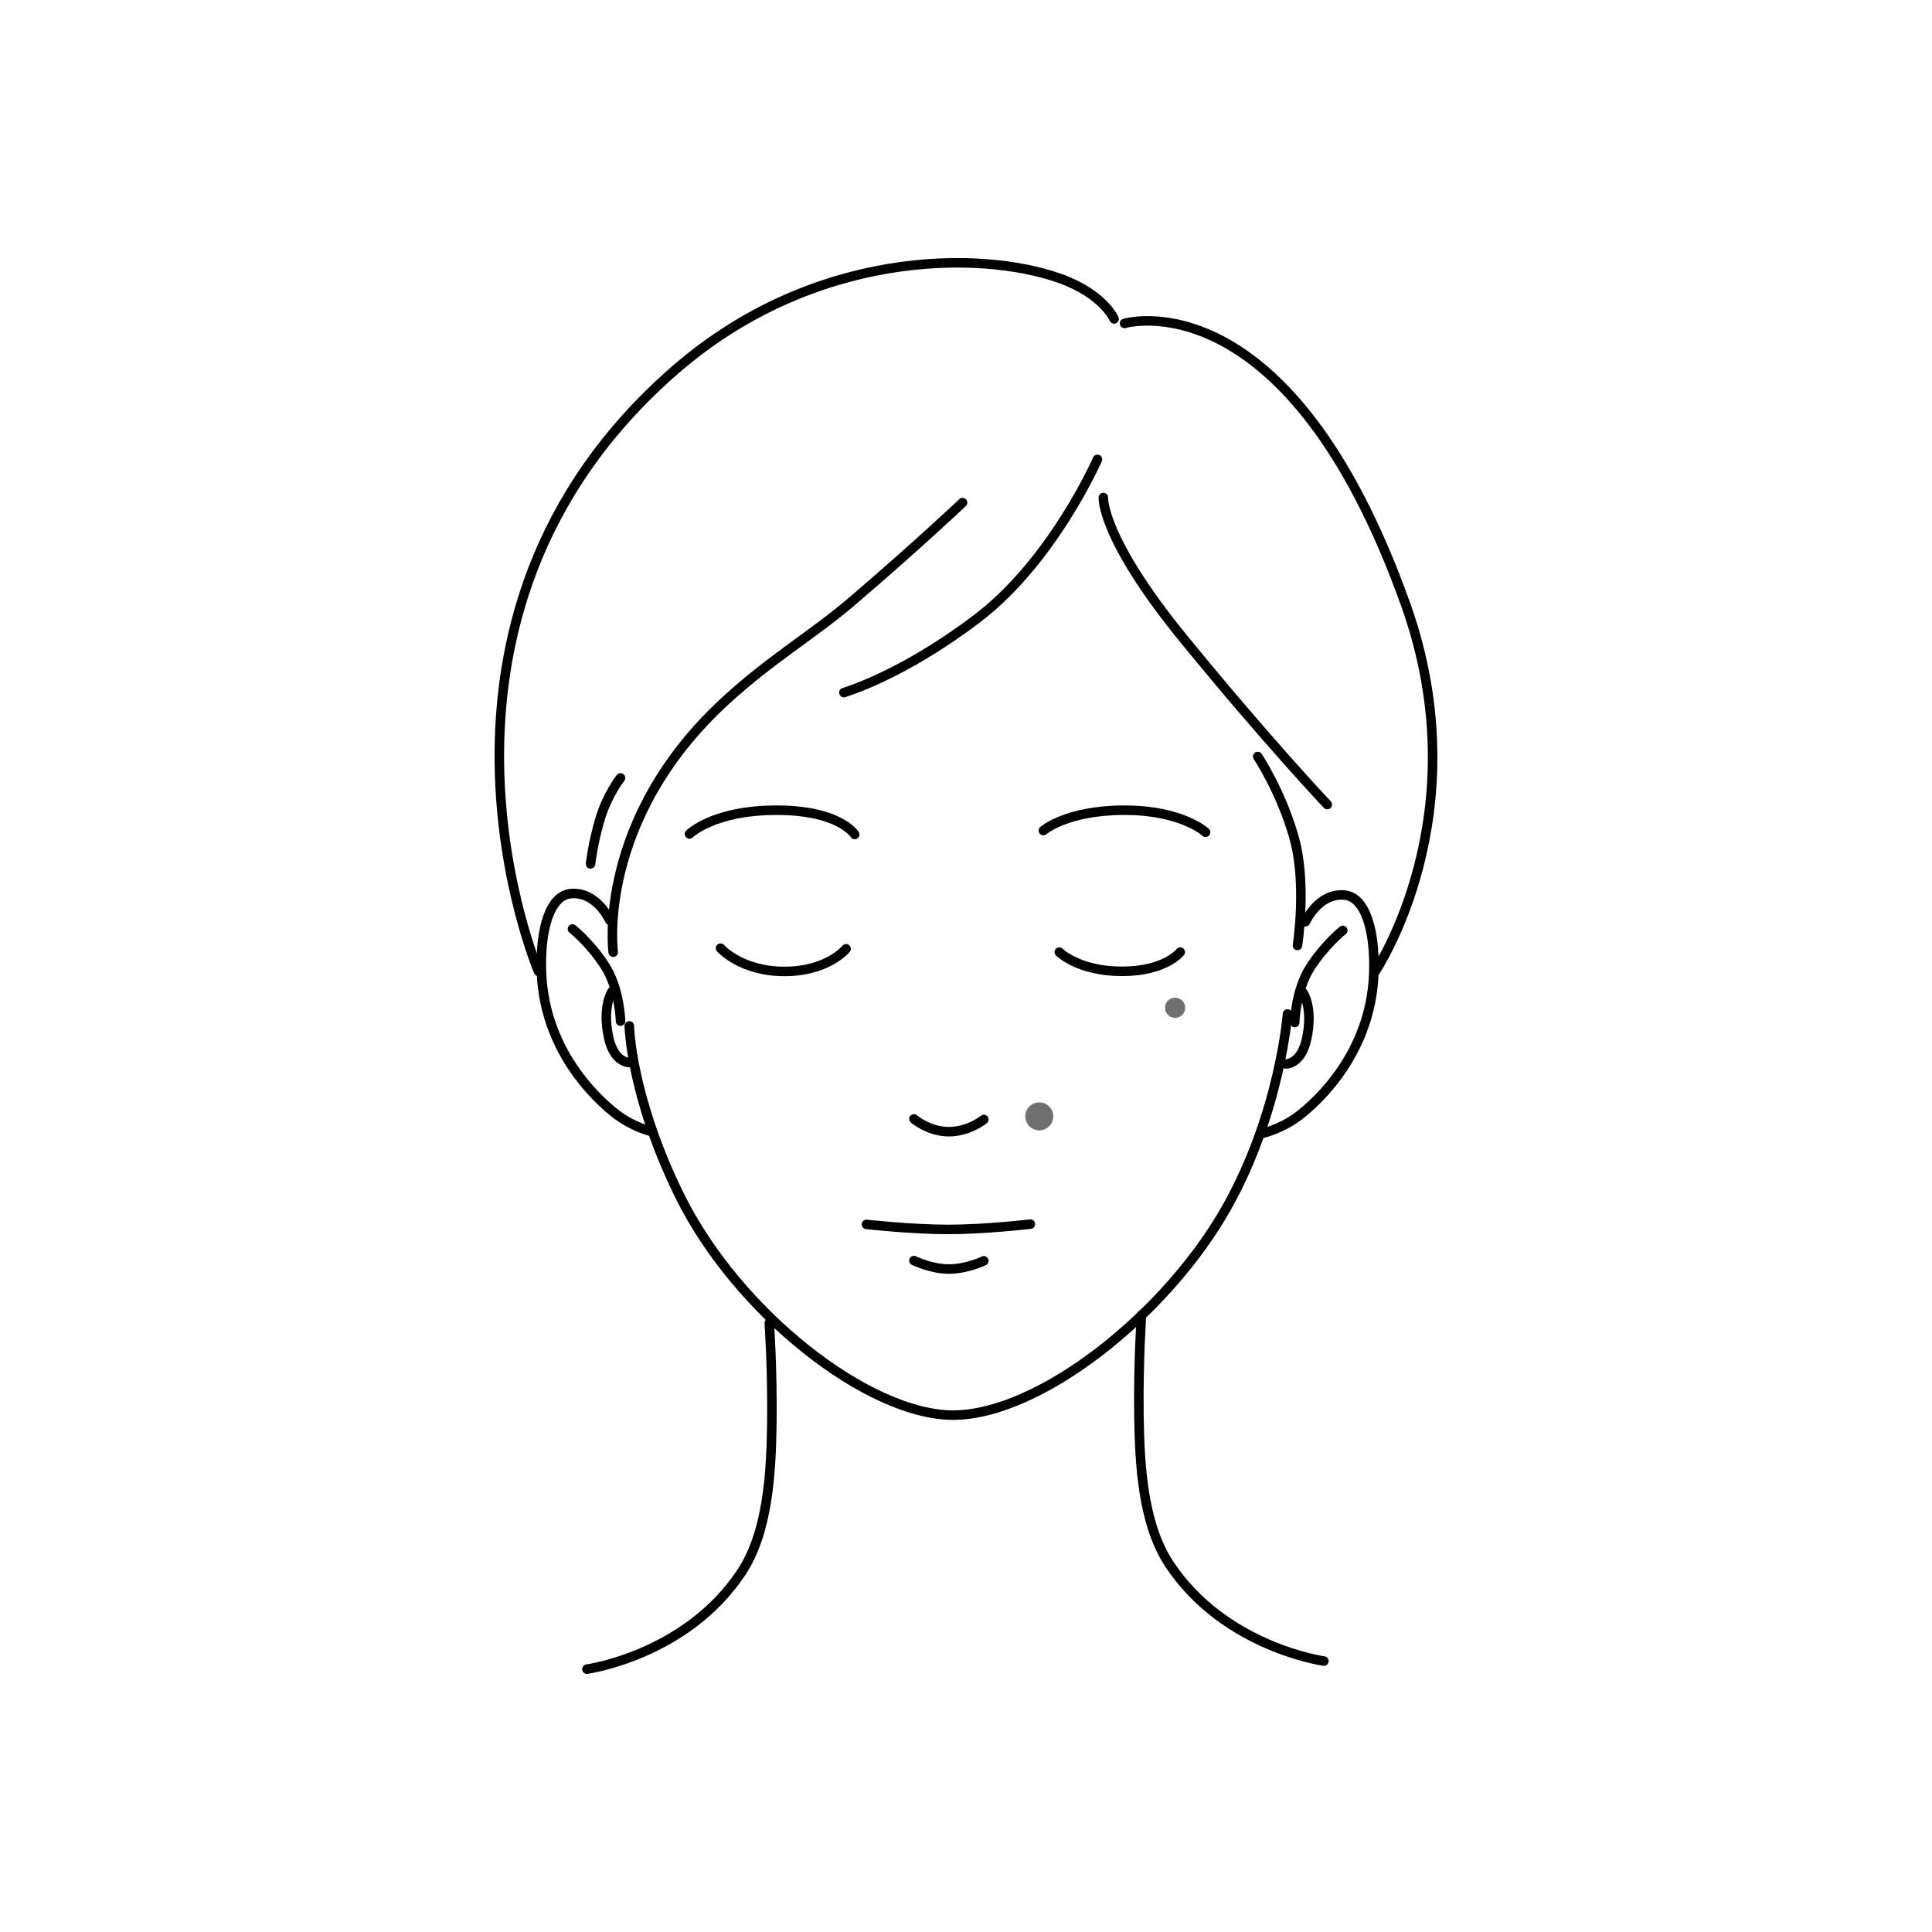
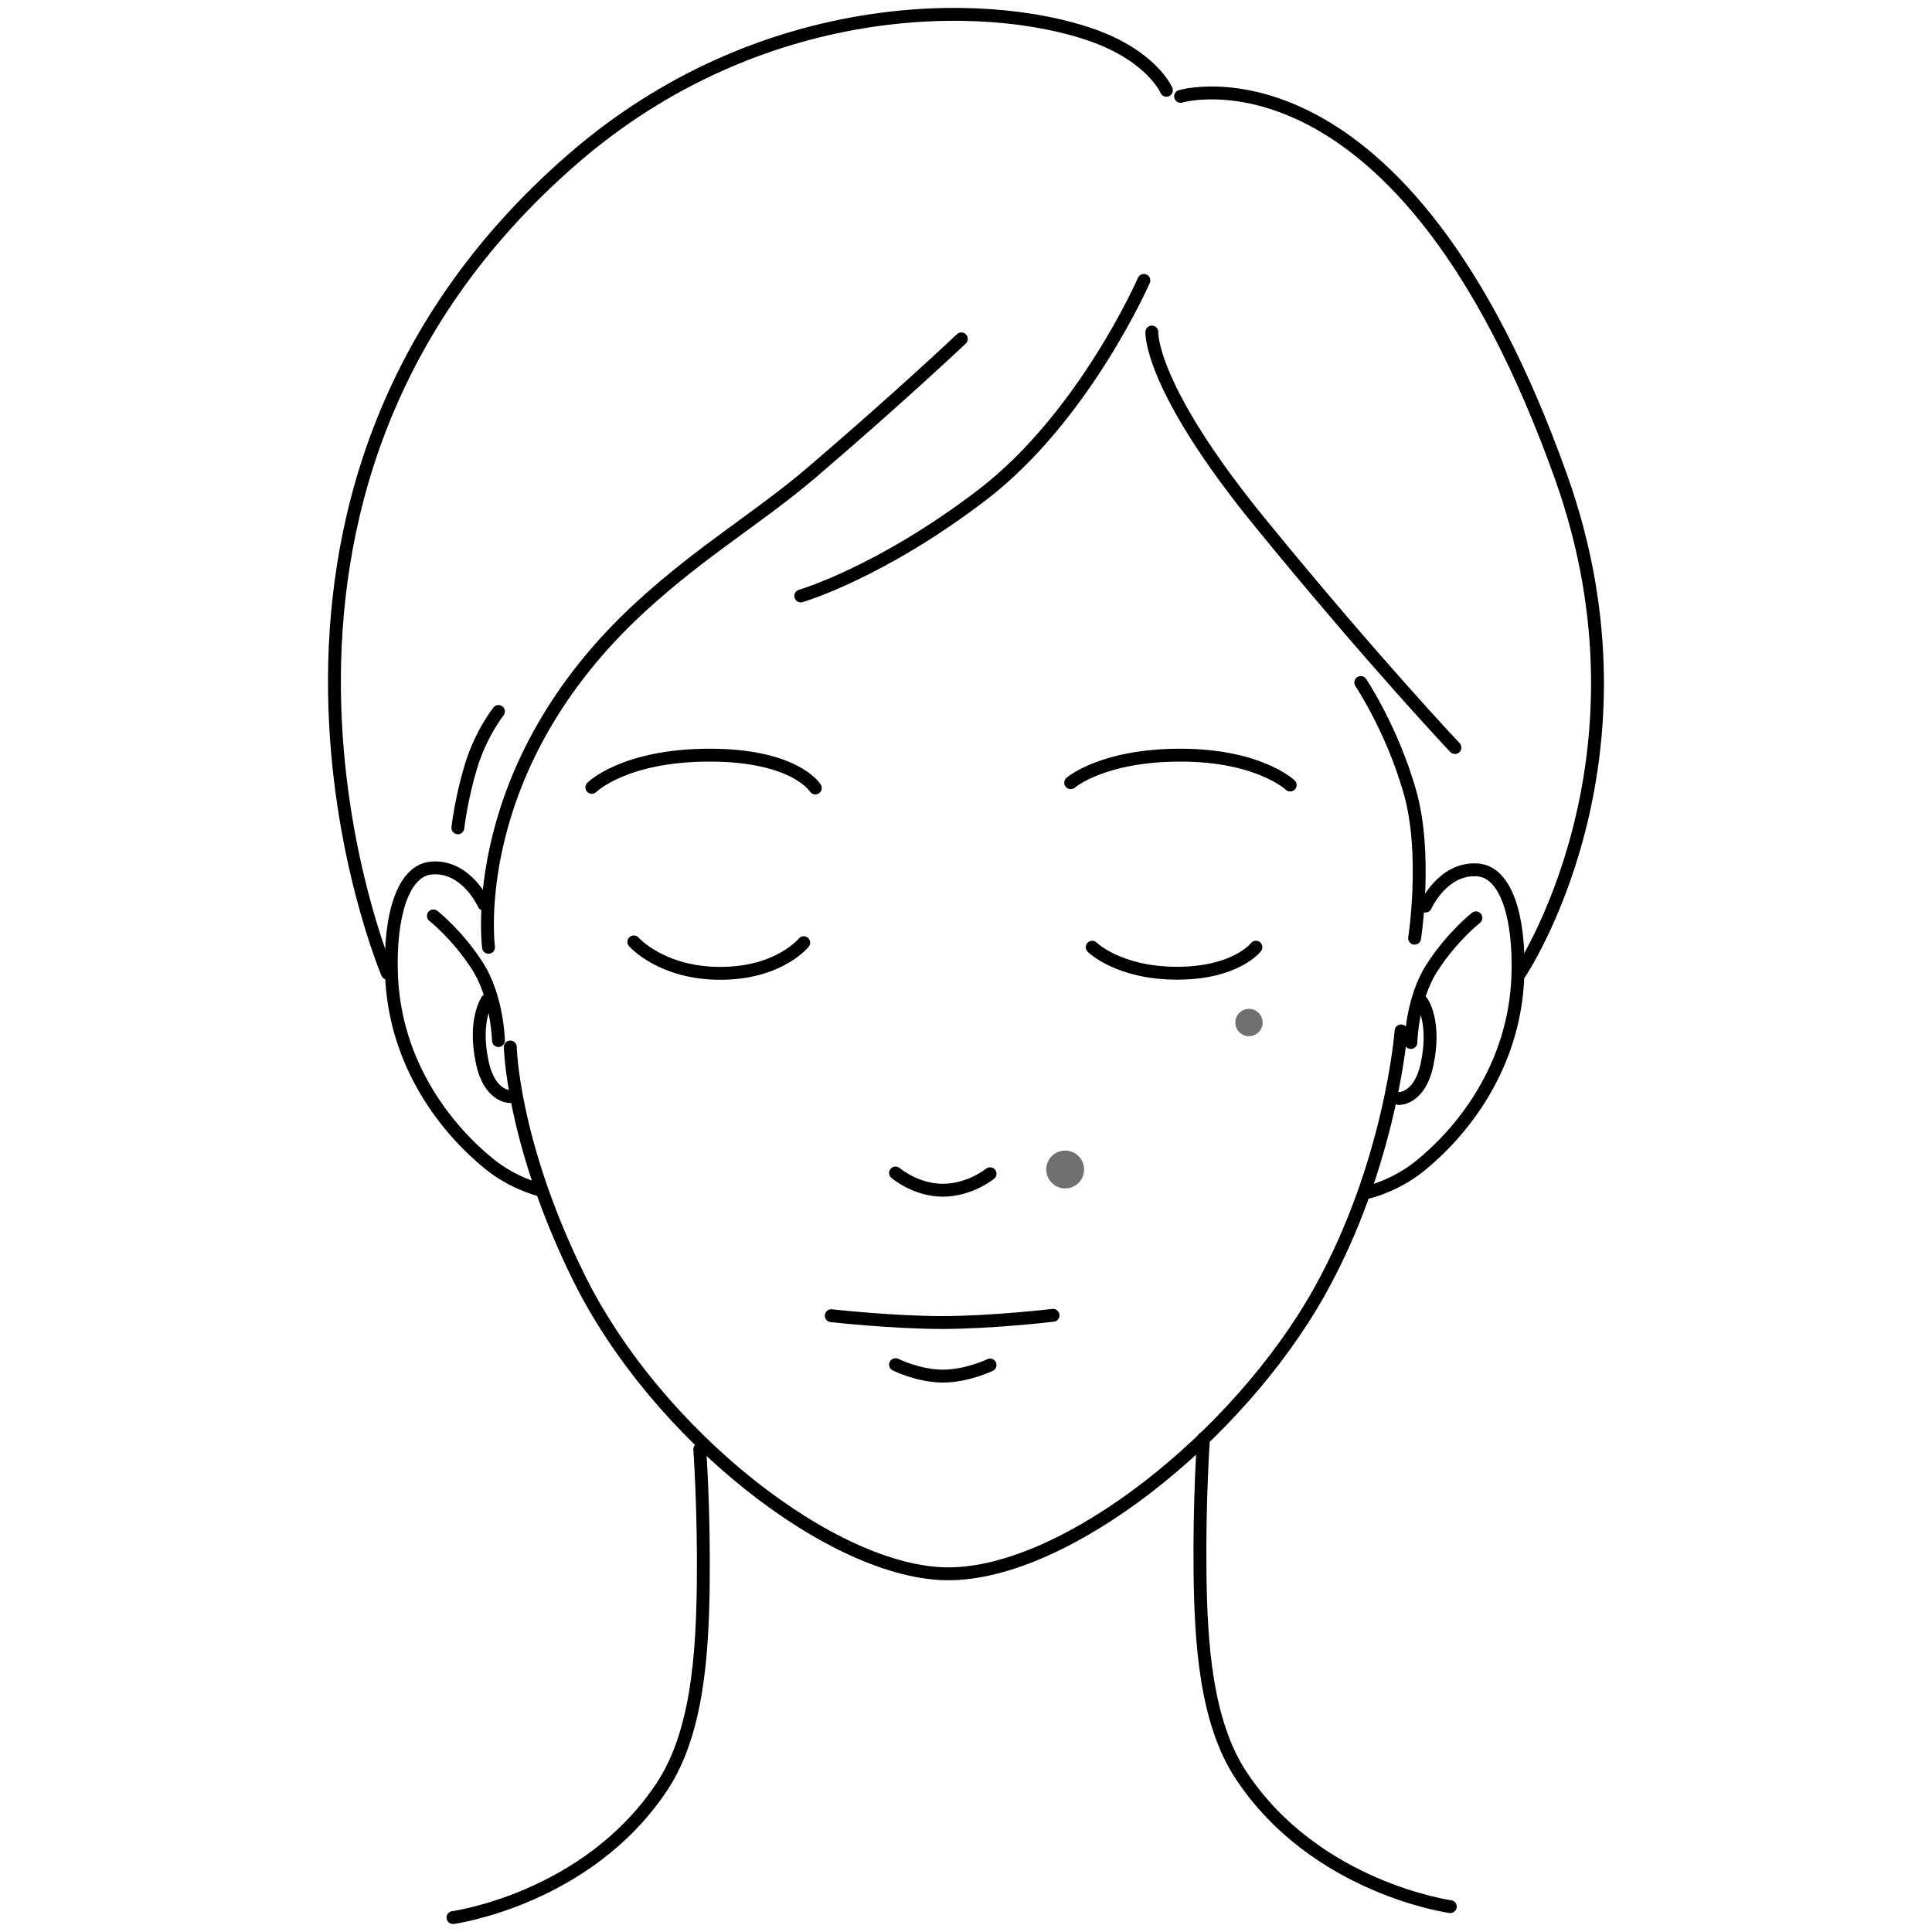
- <svg xmlns="http://www.w3.org/2000/svg" width="203" height="203" version="1.1" viewBox="0 0 203 203">
+ <svg xmlns="http://www.w3.org/2000/svg" width="150" height="150" version="1.1" viewBox="0 0 150 150">
  <defs>
    <style>
      .cls-1 {
        fill: none;
        stroke: #000;
        stroke-linecap: round;
        stroke-miterlimit: 10;
      }

      .cls-2 {
        fill: #707070;
      }
    </style>
  </defs>
  <g>
    <g id="_ほくろ_x30FB_イボ" data-name="ほくろ_x30FB_イボ">
      <g>
-         <path class="cls-1" d="M101.14,52.81s-4.63,4.39-11.58,10.34c-4.18,3.57-8.5,6.05-13.28,10.43-13.72,12.56-11.85,26.47-11.85,26.47" />
-         <path class="cls-1" d="M115.31,48.27s-4.63,10.6-12.56,16.66c-7.93,6.06-14.08,7.84-14.08,7.84" />
-         <path class="cls-1" d="M115.93,52.28s-.27,4.19,8.47,14.88c8.73,10.69,15.06,17.38,15.06,17.38" />
-         <path class="cls-1" d="M72.45,87.63s2.5-2.5,9.15-2.5,8.2,2.55,8.2,2.55" />
-         <path class="cls-1" d="M109.63,87.27s2.44-2.14,8.52-2.14,8.52,2.32,8.52,2.32" />
-         <path class="cls-1" d="M75.71,99.63s2.14,2.44,6.71,2.44,6.48-2.38,6.48-2.38" />
-         <path class="cls-1" d="M111.3,100.04s2.02,2.02,6.59,2.02,6.12-2.02,6.12-2.02" />
-         <path class="cls-1" d="M117.06,33.51s-1.1-2.63-5.76-4.28c-8.39-2.95-25.84-2.97-40.34,9.62-30.13,26.18-14.38,63.21-14.38,63.21" />
-         <path class="cls-1" d="M118.16,33.98s17.2-5.11,29.55,29.58c7.86,22.08-3.21,38.5-3.21,38.5" />
-         <path class="cls-1" d="M65.2,81.74s-1.37,1.72-2.14,4.28-1.01,4.75-1.01,4.75" />
-         <path class="cls-1" d="M119.94,138.18s-.34,4.74-.27,10.51c.07,5.31.43,11.5,3.21,15.68,5.79,8.73,16.22,10.16,16.22,10.16" />
-         <path class="cls-1" d="M80.83,139.03s.34,4.74.27,10.51c-.07,5.31-.43,11.5-3.21,15.68-5.79,8.73-16.22,10.16-16.22,10.16" />
-         <path class="cls-1" d="M66.12,107.79s.14,7.37,5.28,17.82c6.06,12.33,19.85,23.08,28.73,23.08,9.12,0,22.5-10.62,28.82-21.92,5.56-9.95,6.33-20.23,6.33-20.23" />
-         <path class="cls-1" d="M96.03,117.57s1.57,1.34,3.67,1.34,3.67-1.28,3.67-1.28" />
-         <path class="cls-1" d="M91.04,128.65s4.72.53,8.61.53,8.61-.56,8.61-.56" />
-         <path class="cls-1" d="M96.03,132.45s1.78.89,3.67.89,3.67-.86,3.67-.86" />
-         <path class="cls-1" d="M64.07,96.7s-1.34-3.01-4.05-2.81c-2.27.17-3.27,3.8-3.13,8.17.23,7.2,4.43,12.25,7.61,14.82,1.91,1.54,3.97,2.02,3.97,2.02" />
-         <path class="cls-1" d="M60.15,97.61s1.86,1.46,3.42,3.89,1.63,5.79,1.63,5.79" />
-         <path class="cls-1" d="M64.34,104.14s-1.1,1.51-.4,4.83c.57,2.72,2.18,2.67,2.18,2.67" />
-         <path class="cls-1" d="M137.17,96.85s1.34-3.01,4.05-2.81c2.27.17,3.27,3.8,3.13,8.17-.23,7.2-4.43,12.25-7.61,14.82-1.91,1.54-3.97,2.02-3.97,2.02" />
-         <path class="cls-1" d="M141.09,97.76s-1.86,1.46-3.42,3.89-1.63,5.79-1.63,5.79" />
-         <path class="cls-1" d="M136.9,104.29s1.1,1.51.4,4.83c-.57,2.72-2.18,2.67-2.18,2.67" />
-         <path class="cls-1" d="M132.15,79.49s2.41,3.59,3.8,8.44c1.4,4.84.38,11.41.38,11.41" />
+         <path class="cls-1" d="M74.64,26.31s-4.63,4.39-11.58,10.34c-4.18,3.57-8.5,6.05-13.28,10.43-13.72,12.56-11.85,26.47-11.85,26.47" />
+         <path class="cls-1" d="M88.81,21.77s-4.63,10.6-12.56,16.66c-7.93,6.06-14.08,7.84-14.08,7.84" />
+         <path class="cls-1" d="M89.43,25.78s-.27,4.19,8.47,14.88c8.73,10.69,15.06,17.38,15.06,17.38" />
+         <path class="cls-1" d="M45.95,61.13s2.5-2.5,9.15-2.5,8.2,2.55,8.2,2.55" />
+         <path class="cls-1" d="M83.13,60.77s2.44-2.14,8.52-2.14,8.52,2.32,8.52,2.32" />
+         <path class="cls-1" d="M49.21,73.13s2.14,2.44,6.71,2.44,6.48-2.38,6.48-2.38" />
+         <path class="cls-1" d="M84.8,73.54s2.02,2.02,6.59,2.02,6.12-2.02,6.12-2.02" />
+         <path class="cls-1" d="M90.56,7.01s-1.1-2.63-5.76-4.28C76.41-.22,58.96-.24,44.46,12.35c-30.13,26.18-14.38,63.21-14.38,63.21" />
+         <path class="cls-1" d="M91.66,7.48s17.2-5.11,29.55,29.58c7.86,22.08-3.21,38.5-3.21,38.5" />
+         <path class="cls-1" d="M38.7,55.24s-1.37,1.72-2.14,4.28-1.01,4.75-1.01,4.75" />
+         <path class="cls-1" d="M93.44,111.68s-.34,4.74-.27,10.51c.07,5.31.43,11.5,3.21,15.68,5.79,8.73,16.22,10.16,16.22,10.16" />
+         <path class="cls-1" d="M54.33,112.53s.34,4.74.27,10.51c-.07,5.31-.43,11.5-3.21,15.68-5.79,8.73-16.22,10.16-16.22,10.16" />
+         <path class="cls-1" d="M39.62,81.29s.14,7.37,5.28,17.82c6.06,12.33,19.85,23.08,28.73,23.08,9.12,0,22.5-10.62,28.82-21.92,5.56-9.95,6.33-20.23,6.33-20.23" />
+         <path class="cls-1" d="M69.53,91.07s1.57,1.34,3.67,1.34,3.67-1.28,3.67-1.28" />
+         <path class="cls-1" d="M64.54,102.15s4.72.53,8.61.53,8.61-.56,8.61-.56" />
+         <path class="cls-1" d="M69.53,105.95s1.78.89,3.67.89,3.67-.86,3.67-.86" />
+         <path class="cls-1" d="M37.57,70.2s-1.34-3.01-4.05-2.81c-2.27.17-3.27,3.8-3.13,8.17.23,7.2,4.43,12.25,7.61,14.82,1.91,1.54,3.97,2.02,3.97,2.02" />
+         <path class="cls-1" d="M33.65,71.11s1.86,1.46,3.42,3.89,1.63,5.79,1.63,5.79" />
+         <path class="cls-1" d="M37.84,77.64s-1.1,1.51-.4,4.83c.57,2.72,2.18,2.67,2.18,2.67" />
+         <path class="cls-1" d="M110.67,70.35s1.34-3.01,4.05-2.81c2.27.17,3.27,3.8,3.13,8.17-.23,7.2-4.43,12.25-7.61,14.82-1.91,1.54-3.97,2.02-3.97,2.02" />
+         <path class="cls-1" d="M114.59,71.26s-1.86,1.46-3.42,3.89-1.63,5.79-1.63,5.79" />
+         <path class="cls-1" d="M110.4,77.79s1.1,1.51.4,4.83c-.57,2.72-2.18,2.67-2.18,2.67" />
+         <path class="cls-1" d="M105.65,52.99s2.41,3.59,3.8,8.44c1.4,4.84.38,11.41.38,11.41" />
      </g>
      <g id="_症状" data-name="症状">
-         <circle class="cls-2" cx="109.2" cy="117.3" r="1.47" />
-         <circle class="cls-2" cx="123.47" cy="105.89" r="1.06" />
+         <circle class="cls-2" cx="82.7" cy="90.8" r="1.47" />
+         <circle class="cls-2" cx="96.97" cy="79.39" r="1.06" />
      </g>
    </g>
  </g>
</svg>
